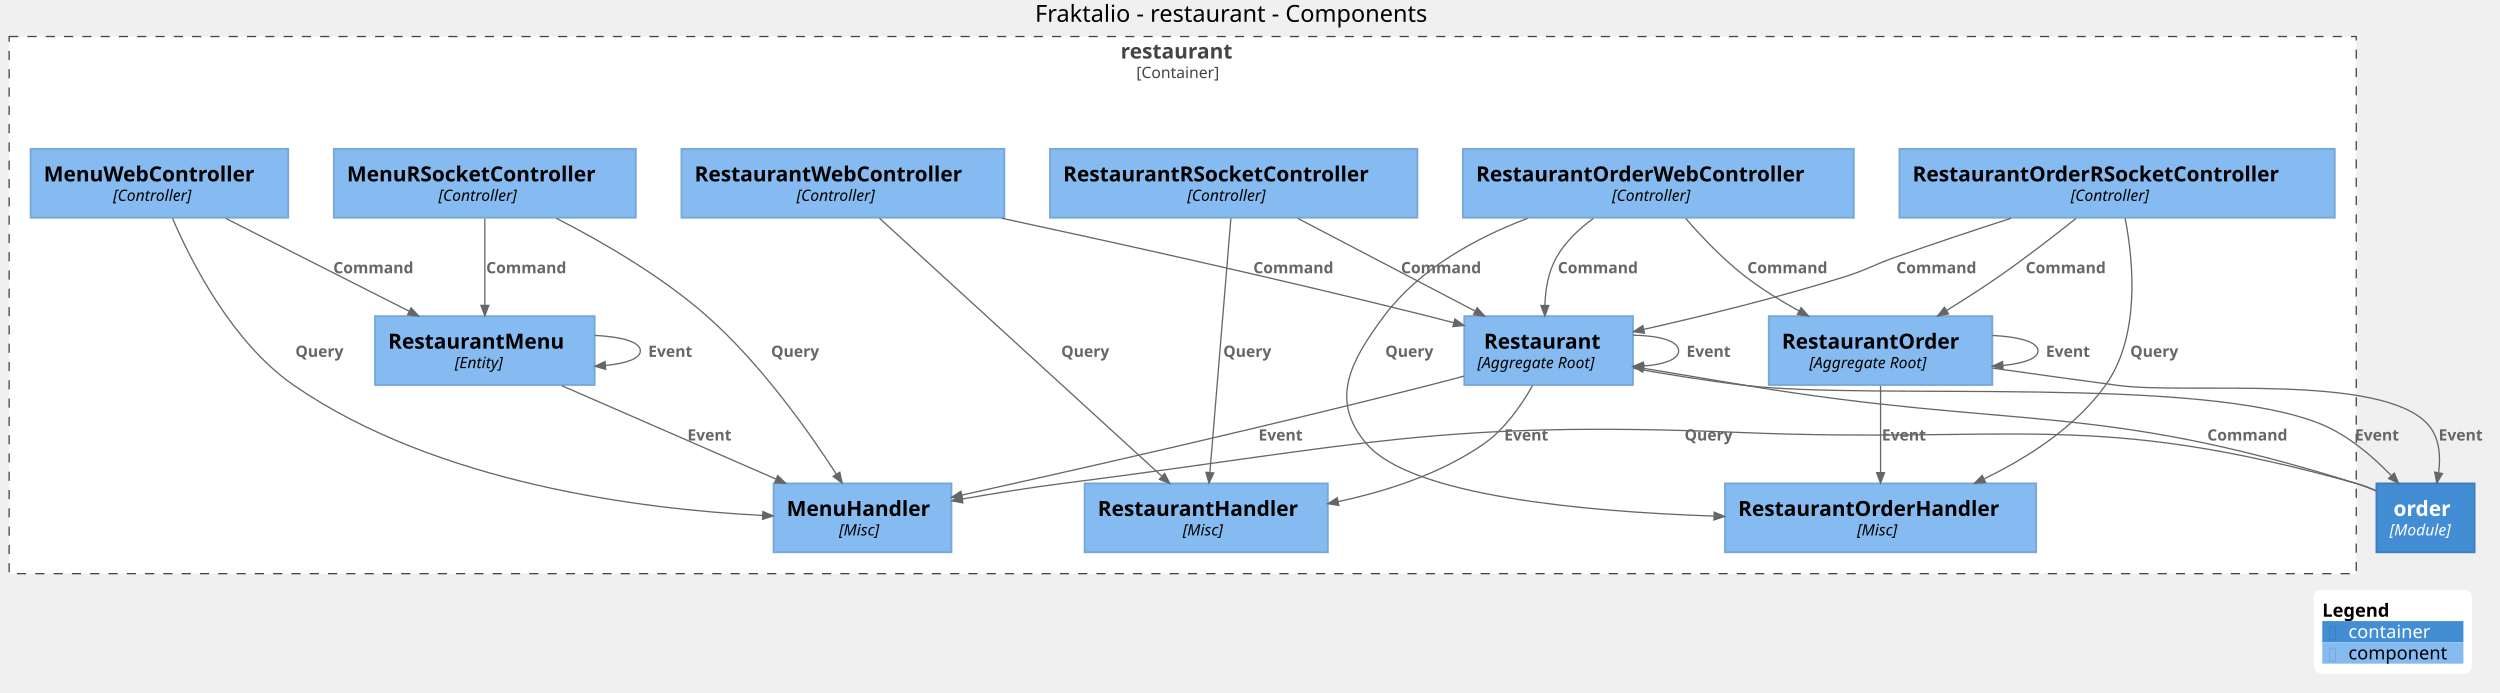
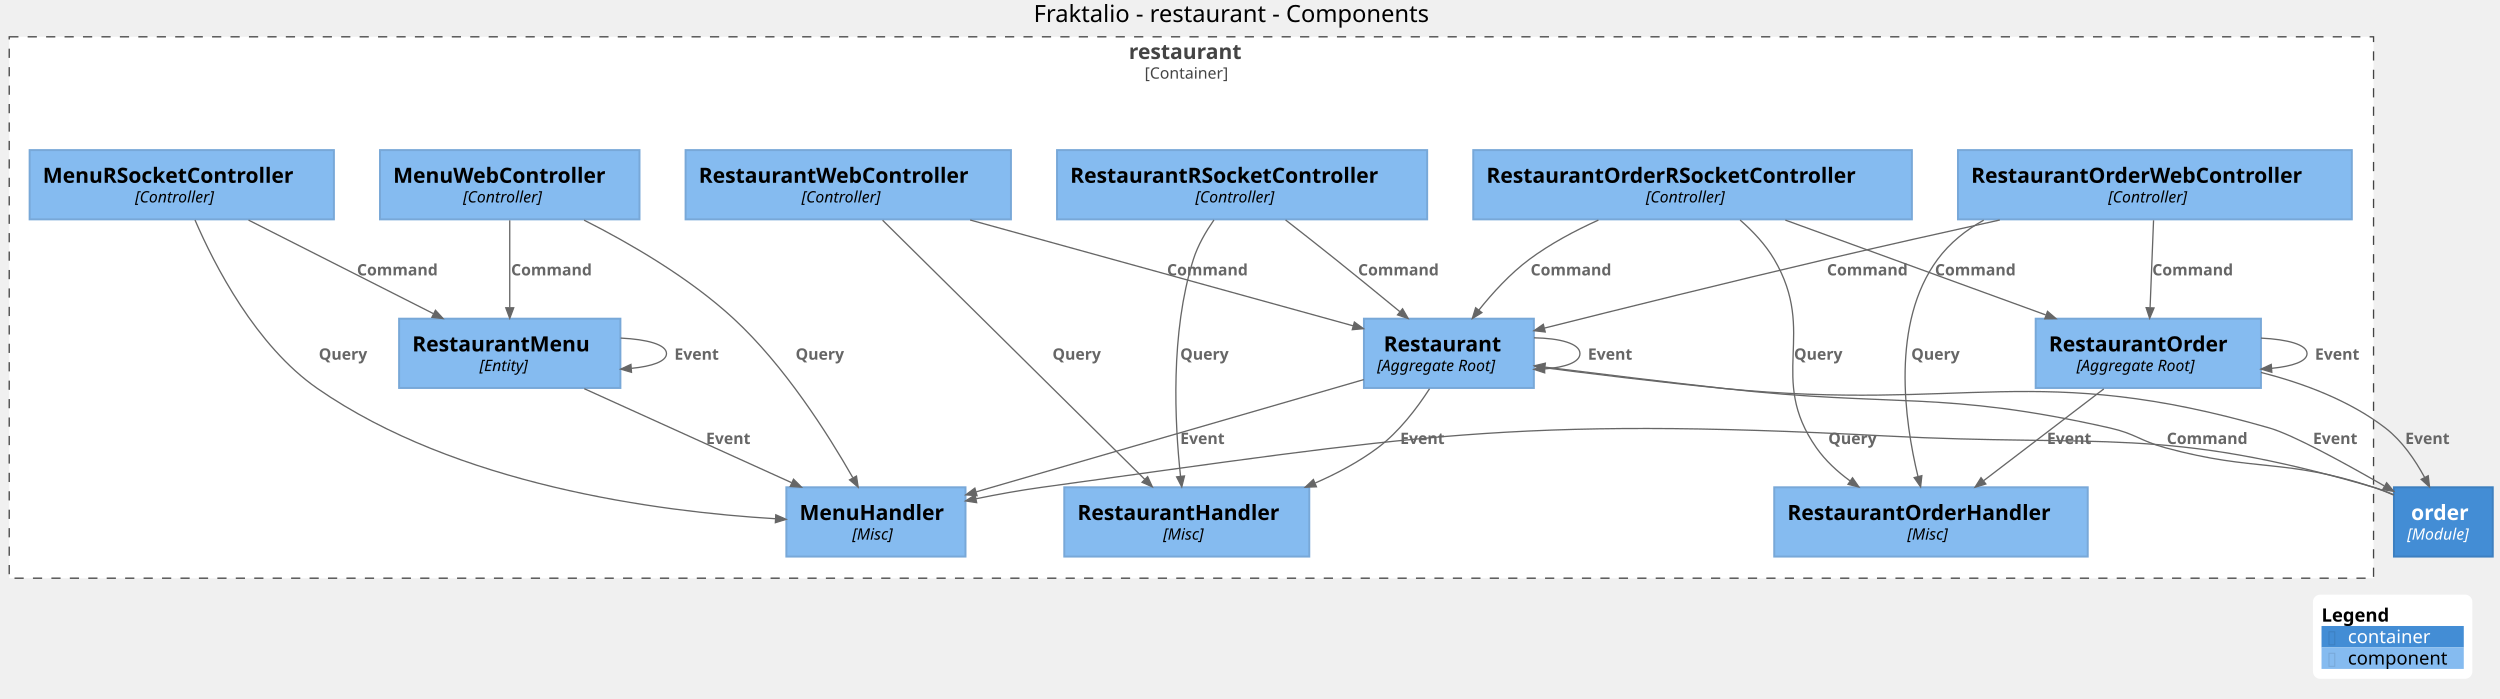
- <svg xmlns="http://www.w3.org/2000/svg" contentScriptType="application/ecmascript" contentStyleType="text/css" height="530px" preserveAspectRatio="none" style="width:1913px;height:530px;background:#FFFFFF;" version="1.1" viewBox="0 0 1913 530" width="1913px" zoomAndPan="magnify">
+ <svg xmlns="http://www.w3.org/2000/svg" contentScriptType="application/ecmascript" contentStyleType="text/css" height="530px" preserveAspectRatio="none" style="width:1898px;height:530px;background:#FFFFFF;" version="1.1" viewBox="0 0 1898 530" width="1898px" zoomAndPan="magnify">
  <defs />
  <g>
-     <text fill="#000000" font-family="sans-serif" font-size="18" lengthAdjust="spacing" textLength="316" x="792" y="16.708">Fraktalio - restaurant - Components</text>
-     <rect fill="#FFFFFF" height="411" style="stroke:#444444;stroke-width:1.0;stroke-dasharray:7.0,7.0;" width="1796" x="7" y="27.953" />
-     <text fill="#444444" font-family="sans-serif" font-size="16" font-weight="bold" lengthAdjust="spacing" textLength="95" x="857.5" y="44.805">restaurant</text>
-     <text fill="#444444" font-family="sans-serif" font-size="12" lengthAdjust="spacing" textLength="71" x="869.5" y="59.717">[Container]</text>
-     <rect fill="#85BBF0" height="52.594" style="stroke:#78A8D8;stroke-width:1.5;" width="171" x="1353.5" y="241.953" />
-     <text fill="#000000" font-family="sans-serif" font-size="16" font-weight="bold" lengthAdjust="spacing" textLength="151" x="1363.5" y="266.805">RestaurantOrder</text>
-     <text fill="#000000" font-family="sans-serif" font-size="12" font-style="italic" lengthAdjust="spacing" textLength="109" x="1384.5" y="281.717">[Aggregate Root]</text>
-     <rect fill="#85BBF0" height="52.594" style="stroke:#78A8D8;stroke-width:1.5;" width="238" x="1320" y="369.953" />
-     <text fill="#000000" font-family="sans-serif" font-size="16" font-weight="bold" lengthAdjust="spacing" textLength="218" x="1330" y="394.805">RestaurantOrderHandler</text>
-     <text fill="#000000" font-family="sans-serif" font-size="12" font-style="italic" lengthAdjust="spacing" textLength="36" x="1421" y="409.717">[Misc]</text>
-     <rect fill="#85BBF0" height="52.594" style="stroke:#78A8D8;stroke-width:1.5;" width="129" x="1120.5" y="241.953" />
-     <text fill="#000000" font-family="sans-serif" font-size="16" font-weight="bold" lengthAdjust="spacing" textLength="99" x="1135.5" y="266.805">Restaurant</text>
-     <text fill="#000000" font-family="sans-serif" font-size="12" font-style="italic" lengthAdjust="spacing" textLength="109" x="1130.5" y="281.717">[Aggregate Root]</text>
-     <rect fill="#85BBF0" height="52.594" style="stroke:#78A8D8;stroke-width:1.5;" width="186" x="830" y="369.953" />
-     <text fill="#000000" font-family="sans-serif" font-size="16" font-weight="bold" lengthAdjust="spacing" textLength="166" x="840" y="394.805">RestaurantHandler</text>
-     <text fill="#000000" font-family="sans-serif" font-size="12" font-style="italic" lengthAdjust="spacing" textLength="36" x="905" y="409.717">[Misc]</text>
-     <rect fill="#85BBF0" height="52.594" style="stroke:#78A8D8;stroke-width:1.5;" width="136" x="592" y="369.953" />
-     <text fill="#000000" font-family="sans-serif" font-size="16" font-weight="bold" lengthAdjust="spacing" textLength="116" x="602" y="394.805">MenuHandler</text>
-     <text fill="#000000" font-family="sans-serif" font-size="12" font-style="italic" lengthAdjust="spacing" textLength="36" x="642" y="409.717">[Misc]</text>
-     <rect fill="#85BBF0" height="52.594" style="stroke:#78A8D8;stroke-width:1.5;" width="168" x="287" y="241.953" />
-     <text fill="#000000" font-family="sans-serif" font-size="16" font-weight="bold" lengthAdjust="spacing" textLength="148" x="297" y="266.805">RestaurantMenu</text>
-     <text fill="#000000" font-family="sans-serif" font-size="12" font-style="italic" lengthAdjust="spacing" textLength="46" x="348" y="281.717">[Entity]</text>
-     <rect fill="#85BBF0" height="52.594" style="stroke:#78A8D8;stroke-width:1.5;" width="333" x="1453.5" y="113.953" />
-     <text fill="#000000" font-family="sans-serif" font-size="16" font-weight="bold" lengthAdjust="spacing" textLength="313" x="1463.5" y="138.805">RestaurantOrderRSocketController</text>
-     <text fill="#000000" font-family="sans-serif" font-size="12" font-style="italic" lengthAdjust="spacing" textLength="71" x="1584.5" y="153.717">[Controller]</text>
-     <rect fill="#85BBF0" height="52.594" style="stroke:#78A8D8;stroke-width:1.5;" width="299" x="1119.5" y="113.953" />
-     <text fill="#000000" font-family="sans-serif" font-size="16" font-weight="bold" lengthAdjust="spacing" textLength="279" x="1129.5" y="138.805">RestaurantOrderWebController</text>
-     <text fill="#000000" font-family="sans-serif" font-size="12" font-style="italic" lengthAdjust="spacing" textLength="71" x="1233.5" y="153.717">[Controller]</text>
-     <rect fill="#85BBF0" height="52.594" style="stroke:#78A8D8;stroke-width:1.5;" width="197" x="23.5" y="113.953" />
-     <text fill="#000000" font-family="sans-serif" font-size="16" font-weight="bold" lengthAdjust="spacing" textLength="177" x="33.5" y="138.805">MenuWebController</text>
-     <text fill="#000000" font-family="sans-serif" font-size="12" font-style="italic" lengthAdjust="spacing" textLength="71" x="86.5" y="153.717">[Controller]</text>
-     <rect fill="#85BBF0" height="52.594" style="stroke:#78A8D8;stroke-width:1.5;" width="231" x="255.5" y="113.953" />
-     <text fill="#000000" font-family="sans-serif" font-size="16" font-weight="bold" lengthAdjust="spacing" textLength="211" x="265.5" y="138.805">MenuRSocketController</text>
-     <text fill="#000000" font-family="sans-serif" font-size="12" font-style="italic" lengthAdjust="spacing" textLength="71" x="335.5" y="153.717">[Controller]</text>
-     <rect fill="#85BBF0" height="52.594" style="stroke:#78A8D8;stroke-width:1.5;" width="281" x="803.5" y="113.953" />
-     <text fill="#000000" font-family="sans-serif" font-size="16" font-weight="bold" lengthAdjust="spacing" textLength="261" x="813.5" y="138.805">RestaurantRSocketController</text>
-     <text fill="#000000" font-family="sans-serif" font-size="12" font-style="italic" lengthAdjust="spacing" textLength="71" x="908.5" y="153.717">[Controller]</text>
-     <rect fill="#85BBF0" height="52.594" style="stroke:#78A8D8;stroke-width:1.5;" width="247" x="521.5" y="113.953" />
-     <text fill="#000000" font-family="sans-serif" font-size="16" font-weight="bold" lengthAdjust="spacing" textLength="227" x="531.5" y="138.805">RestaurantWebController</text>
-     <text fill="#000000" font-family="sans-serif" font-size="12" font-style="italic" lengthAdjust="spacing" textLength="71" x="609.5" y="153.717">[Controller]</text>
-     <rect fill="#438DD5" height="52.594" style="stroke:#3C7FC0;stroke-width:1.5;" width="75" x="1818.5" y="369.953" />
-     <text fill="#FFFFFF" font-family="sans-serif" font-size="16" font-weight="bold" lengthAdjust="spacing" textLength="49" x="1831.5" y="394.805">order</text>
-     <text fill="#FFFFFF" font-family="sans-serif" font-size="12" font-style="italic" lengthAdjust="spacing" textLength="55" x="1828.5" y="409.717">[Module]</text>
-     <path d="M1524.61,281.683 C1555.03,285.973 1589.53,290.753 1621,294.953 C1673.62,301.973 1822.9,285.123 1858,324.953 C1866.63,334.753 1867.73,348.613 1866.06,361.463 " fill="none" id="Fraktalio.restaurant.RestaurantOrder-to-Fraktalio.order" style="stroke:#666666;stroke-width:1.0;" />
-     <polygon fill="#666666" points="1864.63,369.703,1868.969,362.343,1863.06,361.305,1864.63,369.703" style="stroke:#666666;stroke-width:1.0;" />
-     <text fill="#666666" font-family="sans-serif" font-size="12" font-weight="bold" lengthAdjust="spacing" textLength="39" x="1866" y="337.092">Event</text>
-     <path d="M1524.56,256.693 C1544.67,257.653 1559.5,261.573 1559.5,268.453 C1559.5,274.363 1548.55,278.083 1532.71,279.633 " fill="none" id="Fraktalio.restaurant.RestaurantOrder-to-Fraktalio.restaurant.RestaurantOrder" style="stroke:#666666;stroke-width:1.0;" />
-     <polygon fill="#666666" points="1524.56,280.213,1532.754,282.633,1532.325,276.649,1524.56,280.213" style="stroke:#666666;stroke-width:1.0;" />
-     <text fill="#666666" font-family="sans-serif" font-size="12" font-weight="bold" lengthAdjust="spacing" textLength="39" x="1565.5" y="273.092">Event</text>
-     <path d="M1439,295.253 C1439,314.363 1439,340.593 1439,361.413 " fill="none" id="Fraktalio.restaurant.RestaurantOrder-to-Fraktalio.restaurant.RestaurantOrderHandler" style="stroke:#666666;stroke-width:1.0;" />
-     <polygon fill="#666666" points="1439,369.683,1442,361.683,1436,361.683,1439,369.683" style="stroke:#666666;stroke-width:1.0;" />
-     <text fill="#666666" font-family="sans-serif" font-size="12" font-weight="bold" lengthAdjust="spacing" textLength="39" x="1440" y="337.092">Event</text>
-     <path d="M1172.64,295.123 C1164.08,310.293 1151.29,328.683 1135,339.953 C1102.43,362.473 1061.29,375.863 1023.94,383.813 " fill="none" id="Fraktalio.restaurant.Restaurant-to-Fraktalio.restaurant.RestaurantHandler" style="stroke:#666666;stroke-width:1.0;" />
-     <polygon fill="#666666" points="1016.03,385.423,1024.468,386.764,1023.269,380.885,1016.03,385.423" style="stroke:#666666;stroke-width:1.0;" />
-     <text fill="#666666" font-family="sans-serif" font-size="12" font-weight="bold" lengthAdjust="spacing" textLength="39" x="1151" y="337.092">Event</text>
-     <path d="M1249.6,256.473 C1269.19,256.773 1284.5,260.763 1284.5,268.453 C1284.5,275.003 1273.4,278.863 1258,280.053 " fill="none" id="Fraktalio.restaurant.Restaurant-to-Fraktalio.restaurant.Restaurant" style="stroke:#666666;stroke-width:1.0;" />
-     <polygon fill="#666666" points="1249.6,280.433,1257.726,283.073,1257.458,277.079,1249.6,280.433" style="stroke:#666666;stroke-width:1.0;" />
-     <text fill="#666666" font-family="sans-serif" font-size="12" font-weight="bold" lengthAdjust="spacing" textLength="39" x="1290.5" y="273.092">Event</text>
-     <path d="M1120.25,287.773 C1111.12,290.243 1101.83,292.703 1093,294.953 C968.44,326.653 822.68,359.643 736.03,378.833 " fill="none" id="Fraktalio.restaurant.Restaurant-to-Fraktalio.restaurant.MenuHandler" style="stroke:#666666;stroke-width:1.0;" />
-     <polygon fill="#666666" points="728.09,380.583,736.549,381.784,735.253,375.926,728.09,380.583" style="stroke:#666666;stroke-width:1.0;" />
-     <text fill="#666666" font-family="sans-serif" font-size="12" font-weight="bold" lengthAdjust="spacing" textLength="39" x="963" y="337.092">Event</text>
-     <path d="M455.23,256.673 C475.22,257.623 490,261.543 490,268.453 C490,274.393 479.08,278.123 463.33,279.653 " fill="none" id="Fraktalio.restaurant.RestaurantMenu-to-Fraktalio.restaurant.RestaurantMenu" style="stroke:#666666;stroke-width:1.0;" />
-     <polygon fill="#666666" points="455.23,280.233,463.424,282.653,462.995,276.669,455.23,280.233" style="stroke:#666666;stroke-width:1.0;" />
-     <text fill="#666666" font-family="sans-serif" font-size="12" font-weight="bold" lengthAdjust="spacing" textLength="39" x="496" y="273.092">Event</text>
-     <path d="M429.83,295.103 C477.4,315.843 544.34,345.033 593.78,366.583 " fill="none" id="Fraktalio.restaurant.RestaurantMenu-to-Fraktalio.restaurant.MenuHandler" style="stroke:#666666;stroke-width:1.0;" />
-     <polygon fill="#666666" points="601.25,369.843,595.115,363.897,592.718,369.397,601.25,369.843" style="stroke:#666666;stroke-width:1.0;" />
-     <text fill="#666666" font-family="sans-serif" font-size="12" font-weight="bold" lengthAdjust="spacing" textLength="39" x="526" y="337.092">Event</text>
-     <path d="M1249.83,281.853 C1276.44,286.563 1307.62,291.603 1336,294.953 C1433.55,306.483 1686.46,286.863 1777,324.953 C1797.16,333.433 1815.65,349.263 1829.66,363.783 " fill="none" id="Fraktalio.restaurant.Restaurant-to-Fraktalio.order" style="stroke:#666666;stroke-width:1.0;" />
-     <polygon fill="#666666" points="1835.39,369.893,1832.122,361.999,1827.737,366.094,1835.39,369.893" style="stroke:#666666;stroke-width:1.0;" />
-     <text fill="#666666" font-family="sans-serif" font-size="12" font-weight="bold" lengthAdjust="spacing" textLength="39" x="1802" y="337.092">Event</text>
-     <path d="M1818.32,375.713 C1813.26,373.533 1808.07,371.543 1803,369.953 C1602.41,307.063 1543.42,329.123 1336,294.953 C1310.44,290.743 1282.45,286.043 1257.6,281.833 " fill="none" id="Fraktalio.order-to-Fraktalio.restaurant.Restaurant" style="stroke:#666666;stroke-width:1.0;" />
-     <polygon fill="#666666" points="1249.64,280.483,1257.023,284.784,1258.03,278.869,1249.64,280.483" style="stroke:#666666;stroke-width:1.0;" />
-     <text fill="#666666" font-family="sans-serif" font-size="12" font-weight="bold" lengthAdjust="spacing" textLength="69" x="1689" y="337.092">Command</text>
-     <path d="M1538.86,167.003 C1510.63,176.143 1478.82,186.713 1450,196.953 C1432.5,203.173 1428.72,206.393 1411,211.953 C1360.45,227.813 1302.39,241.983 1257.78,252.043 " fill="none" id="Fraktalio.restaurant.RestaurantOrderRSocketController-to-Fraktalio.restaurant.Restaurant" style="stroke:#666666;stroke-width:1.0;" />
-     <polygon fill="#666666" points="1249.89,253.803,1258.351,254.99,1257.045,249.134,1249.89,253.803" style="stroke:#666666;stroke-width:1.0;" />
-     <text fill="#666666" font-family="sans-serif" font-size="12" font-weight="bold" lengthAdjust="spacing" textLength="69" x="1451" y="209.092">Command</text>
-     <path d="M1219.24,167.113 C1208.19,175.173 1197.76,185.113 1191,196.953 C1184.77,207.873 1182.56,221.333 1182.15,233.563 " fill="none" id="Fraktalio.restaurant.RestaurantOrderWebController-to-Fraktalio.restaurant.Restaurant" style="stroke:#666666;stroke-width:1.0;" />
-     <polygon fill="#666666" points="1182.13,241.773,1185.144,233.779,1179.144,233.768,1182.13,241.773" style="stroke:#666666;stroke-width:1.0;" />
-     <text fill="#666666" font-family="sans-serif" font-size="12" font-weight="bold" lengthAdjust="spacing" textLength="69" x="1192" y="209.092">Command</text>
-     <path d="M1588.62,167.103 C1571.36,180.863 1549.37,197.843 1529,211.953 C1516.52,220.593 1502.72,229.443 1489.74,237.473 " fill="none" id="Fraktalio.restaurant.RestaurantOrderRSocketController-to-Fraktalio.restaurant.RestaurantOrder" style="stroke:#666666;stroke-width:1.0;" />
-     <polygon fill="#666666" points="1482.63,241.833,1491.017,240.202,1487.877,235.09,1482.63,241.833" style="stroke:#666666;stroke-width:1.0;" />
-     <text fill="#666666" font-family="sans-serif" font-size="12" font-weight="bold" lengthAdjust="spacing" textLength="69" x="1550" y="209.092">Command</text>
-     <path d="M1289.91,167.193 C1302.34,181.483 1318.96,198.933 1336,211.953 C1348.44,221.463 1362.72,230.273 1376.61,237.943 " fill="none" id="Fraktalio.restaurant.RestaurantOrderWebController-to-Fraktalio.restaurant.RestaurantOrder" style="stroke:#666666;stroke-width:1.0;" />
-     <polygon fill="#666666" points="1383.83,241.853,1378.23,235.401,1375.368,240.674,1383.83,241.853" style="stroke:#666666;stroke-width:1.0;" />
-     <text fill="#666666" font-family="sans-serif" font-size="12" font-weight="bold" lengthAdjust="spacing" textLength="69" x="1337" y="209.092">Command</text>
-     <path d="M172.69,167.103 C213.42,187.713 270.64,216.673 313.16,238.183 " fill="none" id="Fraktalio.restaurant.MenuWebController-to-Fraktalio.restaurant.RestaurantMenu" style="stroke:#666666;stroke-width:1.0;" />
-     <polygon fill="#666666" points="320.38,241.843,314.601,235.55,311.888,240.901,320.38,241.843" style="stroke:#666666;stroke-width:1.0;" />
-     <text fill="#666666" font-family="sans-serif" font-size="12" font-weight="bold" lengthAdjust="spacing" textLength="69" x="255" y="209.092">Command</text>
-     <path d="M371,167.253 C371,186.363 371,212.593 371,233.413 " fill="none" id="Fraktalio.restaurant.MenuRSocketController-to-Fraktalio.restaurant.RestaurantMenu" style="stroke:#666666;stroke-width:1.0;" />
-     <polygon fill="#666666" points="371,241.683,374,233.683,368,233.683,371,241.683" style="stroke:#666666;stroke-width:1.0;" />
-     <text fill="#666666" font-family="sans-serif" font-size="12" font-weight="bold" lengthAdjust="spacing" textLength="69" x="372" y="209.092">Command</text>
-     <path d="M993.06,167.103 C1032.4,187.673 1087.64,216.553 1128.76,238.053 " fill="none" id="Fraktalio.restaurant.RestaurantRSocketController-to-Fraktalio.restaurant.Restaurant" style="stroke:#666666;stroke-width:1.0;" />
-     <polygon fill="#666666" points="1136.01,241.843,1130.317,235.472,1127.532,240.786,1136.01,241.843" style="stroke:#666666;stroke-width:1.0;" />
-     <text fill="#666666" font-family="sans-serif" font-size="12" font-weight="bold" lengthAdjust="spacing" textLength="69" x="1072" y="209.092">Command</text>
-     <path d="M766.6,167.023 C856.93,186.433 983.01,214.393 1093,241.953 C1099.36,243.543 1105.94,245.253 1112.54,247.003 " fill="none" id="Fraktalio.restaurant.RestaurantWebController-to-Fraktalio.restaurant.Restaurant" style="stroke:#666666;stroke-width:1.0;" />
-     <polygon fill="#666666" points="1120.27,249.073,1113.319,244.104,1111.766,249.9,1120.27,249.073" style="stroke:#666666;stroke-width:1.0;" />
-     <text fill="#666666" font-family="sans-serif" font-size="12" font-weight="bold" lengthAdjust="spacing" textLength="69" x="959" y="209.092">Command</text>
-     <path d="M1168.99,167.023 C1128.83,182.293 1085.79,205.963 1059,241.953 C1032.76,277.193 1017.19,306.783 1046,339.953 C1080.04,379.143 1210.15,391.423 1311.45,394.903 " fill="none" id="Fraktalio.restaurant.RestaurantOrderWebController-to-Fraktalio.restaurant.RestaurantOrderHandler" style="stroke:#666666;stroke-width:1.0;" />
-     <polygon fill="#666666" points="1319.61,395.163,1311.71,391.908,1311.518,397.905,1319.61,395.163" style="stroke:#666666;stroke-width:1.0;" />
-     <text fill="#666666" font-family="sans-serif" font-size="12" font-weight="bold" lengthAdjust="spacing" textLength="42" x="1060" y="273.092">Query</text>
-     <path d="M941.87,167.203 C938.06,213.323 930.07,309.983 925.81,361.473 " fill="none" id="Fraktalio.restaurant.RestaurantRSocketController-to-Fraktalio.restaurant.RestaurantHandler" style="stroke:#666666;stroke-width:1.0;" />
-     <polygon fill="#666666" points="925.13,369.633,928.777,361.907,922.797,361.414,925.13,369.633" style="stroke:#666666;stroke-width:1.0;" />
-     <text fill="#666666" font-family="sans-serif" font-size="12" font-weight="bold" lengthAdjust="spacing" textLength="42" x="936" y="273.092">Query</text>
-     <path d="M672.93,166.973 C724.24,213.853 833.32,313.523 888.91,364.303 " fill="none" id="Fraktalio.restaurant.RestaurantWebController-to-Fraktalio.restaurant.RestaurantHandler" style="stroke:#666666;stroke-width:1.0;" />
-     <polygon fill="#666666" points="895.09,369.953,891.204,362.344,887.159,366.775,895.09,369.953" style="stroke:#666666;stroke-width:1.0;" />
-     <text fill="#666666" font-family="sans-serif" font-size="12" font-weight="bold" lengthAdjust="spacing" textLength="42" x="812" y="273.092">Query</text>
-     <path d="M1626.15,166.993 C1632.5,199.853 1638.06,257.203 1611,294.953 C1588.14,326.833 1551.78,350.193 1518.36,366.323 " fill="none" id="Fraktalio.restaurant.RestaurantOrderRSocketController-to-Fraktalio.restaurant.RestaurantOrderHandler" style="stroke:#666666;stroke-width:1.0;" />
-     <polygon fill="#666666" points="1510.83,369.863,1519.345,369.166,1516.787,363.738,1510.83,369.863" style="stroke:#666666;stroke-width:1.0;" />
-     <text fill="#666666" font-family="sans-serif" font-size="12" font-weight="bold" lengthAdjust="spacing" textLength="42" x="1630" y="273.092">Query</text>
-     <path d="M1818.49,375.533 C1813.4,373.343 1808.15,371.393 1803,369.953 C1600.74,313.293 1541.87,339.623 1332,330.953 C1100.88,321.403 1042.46,340.723 813,369.953 C788.01,373.133 760.88,377.523 736.5,381.813 " fill="none" id="Fraktalio.order-to-Fraktalio.restaurant.MenuHandler" style="stroke:#666666;stroke-width:1.0;" />
-     <polygon fill="#666666" points="728.35,383.263,736.752,384.816,735.701,378.909,728.35,383.263" style="stroke:#666666;stroke-width:1.0;" />
-     <text fill="#666666" font-family="sans-serif" font-size="12" font-weight="bold" lengthAdjust="spacing" textLength="42" x="1289" y="337.092">Query</text>
-     <path d="M132.01,167.073 C146.89,201.683 178.23,262.723 225,294.953 C333.88,369.993 490.83,389.653 583.42,394.413 " fill="none" id="Fraktalio.restaurant.MenuWebController-to-Fraktalio.restaurant.MenuHandler" style="stroke:#666666;stroke-width:1.0;" />
-     <polygon fill="#666666" points="591.63,394.803,583.784,391.421,583.495,397.414,591.63,394.803" style="stroke:#666666;stroke-width:1.0;" />
-     <text fill="#666666" font-family="sans-serif" font-size="12" font-weight="bold" lengthAdjust="spacing" textLength="42" x="226" y="273.092">Query</text>
-     <path d="M425.77,167.073 C460.91,185.063 506.28,211.343 541,241.953 C581.85,277.973 618.52,329.643 640.03,362.873 " fill="none" id="Fraktalio.restaurant.MenuRSocketController-to-Fraktalio.restaurant.MenuHandler" style="stroke:#666666;stroke-width:1.0;" />
-     <polygon fill="#666666" points="644.38,369.673,642.595,361.318,637.541,364.551,644.38,369.673" style="stroke:#666666;stroke-width:1.0;" />
-     <text fill="#666666" font-family="sans-serif" font-size="12" font-weight="bold" lengthAdjust="spacing" textLength="42" x="590" y="273.092">Query</text>
-     <rect fill="#FFFFFF" height="62.891" rx="5" ry="5" style="stroke:#FFFFFF;stroke-width:1.0;" width="120" x="1771" y="451.953" />
-     <rect height="16.297" style="stroke:none;stroke-width:1.0;fill:none;" width="108" x="1777" y="458.953" />
-     <text fill="#000000" font-family="sans-serif" font-size="14" font-weight="bold" lengthAdjust="spacing" textLength="59" x="1777" y="471.948">Legend</text>
-     <text fill="#FFFFFF" font-family="sans-serif" font-size="14" lengthAdjust="spacing" textLength="0" x="1840" y="471.948" />
-     <rect fill="#438DD5" height="16.297" style="stroke:none;stroke-width:1.0;" width="108" x="1777" y="475.25" />
-     <text fill="#3C7FC0" font-family="sans-serif" font-size="14" lengthAdjust="spacing" textLength="8" x="1781" y="488.245">▯</text>
-     <text fill="#FFFFFF" font-family="sans-serif" font-size="14" lengthAdjust="spacing" textLength="0" x="1793" y="488.245" />
-     <text fill="#FFFFFF" font-family="sans-serif" font-size="14" lengthAdjust="spacing" textLength="65" x="1797" y="488.245">container</text>
-     <text fill="#FFFFFF" font-family="sans-serif" font-size="14" lengthAdjust="spacing" textLength="0" x="1870" y="488.245" />
-     <rect fill="#85BBF0" height="16.297" style="stroke:none;stroke-width:1.0;" width="108" x="1777" y="491.547" />
-     <text fill="#78A8D8" font-family="sans-serif" font-size="14" lengthAdjust="spacing" textLength="8" x="1781" y="504.542">▯</text>
-     <text fill="#FFFFFF" font-family="sans-serif" font-size="14" lengthAdjust="spacing" textLength="0" x="1793" y="504.542" />
-     <text fill="#000000" font-family="sans-serif" font-size="14" lengthAdjust="spacing" textLength="80" x="1797" y="504.542">component</text>
-     <text fill="#FFFFFF" font-family="sans-serif" font-size="14" lengthAdjust="spacing" textLength="0" x="1885" y="504.542" />
-     <line style="stroke:#00000000;stroke-width:1.0;" x1="1777" x2="1885" y1="458.953" y2="458.953" />
-     <line style="stroke:#00000000;stroke-width:1.0;" x1="1777" x2="1885" y1="475.25" y2="475.25" />
-     <line style="stroke:#00000000;stroke-width:1.0;" x1="1777" x2="1885" y1="491.547" y2="491.547" />
-     <line style="stroke:#00000000;stroke-width:1.0;" x1="1777" x2="1885" y1="507.844" y2="507.844" />
-     <line style="stroke:#00000000;stroke-width:1.0;" x1="1777" x2="1777" y1="458.953" y2="507.844" />
-     <line style="stroke:#00000000;stroke-width:1.0;" x1="1885" x2="1885" y1="458.953" y2="507.844" />
+     <text fill="#000000" font-family="sans-serif" font-size="18" lengthAdjust="spacing" textLength="316" x="784.75" y="16.708">Fraktalio - restaurant - Components</text>
+     <rect fill="#FFFFFF" height="411" style="stroke:#444444;stroke-width:1.0;stroke-dasharray:7.0,7.0;" width="1795" x="7" y="27.953" />
+     <text fill="#444444" font-family="sans-serif" font-size="16" font-weight="bold" lengthAdjust="spacing" textLength="95" x="857" y="44.805">restaurant</text>
+     <text fill="#444444" font-family="sans-serif" font-size="12" lengthAdjust="spacing" textLength="71" x="869" y="59.717">[Container]</text>
+     <rect fill="#85BBF0" height="52.594" style="stroke:#78A8D8;stroke-width:1.5;" width="129" x="1035.5" y="241.953" />
+     <text fill="#000000" font-family="sans-serif" font-size="16" font-weight="bold" lengthAdjust="spacing" textLength="99" x="1050.5" y="266.805">Restaurant</text>
+     <text fill="#000000" font-family="sans-serif" font-size="12" font-style="italic" lengthAdjust="spacing" textLength="109" x="1045.5" y="281.717">[Aggregate Root]</text>
+     <rect fill="#85BBF0" height="52.594" style="stroke:#78A8D8;stroke-width:1.5;" width="186" x="808" y="369.953" />
+     <text fill="#000000" font-family="sans-serif" font-size="16" font-weight="bold" lengthAdjust="spacing" textLength="166" x="818" y="394.805">RestaurantHandler</text>
+     <text fill="#000000" font-family="sans-serif" font-size="12" font-style="italic" lengthAdjust="spacing" textLength="36" x="883" y="409.717">[Misc]</text>
+     <rect fill="#85BBF0" height="52.594" style="stroke:#78A8D8;stroke-width:1.5;" width="136" x="597" y="369.953" />
+     <text fill="#000000" font-family="sans-serif" font-size="16" font-weight="bold" lengthAdjust="spacing" textLength="116" x="607" y="394.805">MenuHandler</text>
+     <text fill="#000000" font-family="sans-serif" font-size="12" font-style="italic" lengthAdjust="spacing" textLength="36" x="647" y="409.717">[Misc]</text>
+     <rect fill="#85BBF0" height="52.594" style="stroke:#78A8D8;stroke-width:1.5;" width="168" x="303" y="241.953" />
+     <text fill="#000000" font-family="sans-serif" font-size="16" font-weight="bold" lengthAdjust="spacing" textLength="148" x="313" y="266.805">RestaurantMenu</text>
+     <text fill="#000000" font-family="sans-serif" font-size="12" font-style="italic" lengthAdjust="spacing" textLength="46" x="364" y="281.717">[Entity]</text>
+     <rect fill="#85BBF0" height="52.594" style="stroke:#78A8D8;stroke-width:1.5;" width="171" x="1545.5" y="241.953" />
+     <text fill="#000000" font-family="sans-serif" font-size="16" font-weight="bold" lengthAdjust="spacing" textLength="151" x="1555.5" y="266.805">RestaurantOrder</text>
+     <text fill="#000000" font-family="sans-serif" font-size="12" font-style="italic" lengthAdjust="spacing" textLength="109" x="1576.5" y="281.717">[Aggregate Root]</text>
+     <rect fill="#85BBF0" height="52.594" style="stroke:#78A8D8;stroke-width:1.5;" width="238" x="1347" y="369.953" />
+     <text fill="#000000" font-family="sans-serif" font-size="16" font-weight="bold" lengthAdjust="spacing" textLength="218" x="1357" y="394.805">RestaurantOrderHandler</text>
+     <text fill="#000000" font-family="sans-serif" font-size="12" font-style="italic" lengthAdjust="spacing" textLength="36" x="1448" y="409.717">[Misc]</text>
+     <rect fill="#85BBF0" height="52.594" style="stroke:#78A8D8;stroke-width:1.5;" width="333" x="1118.5" y="113.953" />
+     <text fill="#000000" font-family="sans-serif" font-size="16" font-weight="bold" lengthAdjust="spacing" textLength="313" x="1128.5" y="138.805">RestaurantOrderRSocketController</text>
+     <text fill="#000000" font-family="sans-serif" font-size="12" font-style="italic" lengthAdjust="spacing" textLength="71" x="1249.5" y="153.717">[Controller]</text>
+     <rect fill="#85BBF0" height="52.594" style="stroke:#78A8D8;stroke-width:1.5;" width="299" x="1486.5" y="113.953" />
+     <text fill="#000000" font-family="sans-serif" font-size="16" font-weight="bold" lengthAdjust="spacing" textLength="279" x="1496.5" y="138.805">RestaurantOrderWebController</text>
+     <text fill="#000000" font-family="sans-serif" font-size="12" font-style="italic" lengthAdjust="spacing" textLength="71" x="1600.5" y="153.717">[Controller]</text>
+     <rect fill="#85BBF0" height="52.594" style="stroke:#78A8D8;stroke-width:1.5;" width="231" x="22.5" y="113.953" />
+     <text fill="#000000" font-family="sans-serif" font-size="16" font-weight="bold" lengthAdjust="spacing" textLength="211" x="32.5" y="138.805">MenuRSocketController</text>
+     <text fill="#000000" font-family="sans-serif" font-size="12" font-style="italic" lengthAdjust="spacing" textLength="71" x="102.5" y="153.717">[Controller]</text>
+     <rect fill="#85BBF0" height="52.594" style="stroke:#78A8D8;stroke-width:1.5;" width="197" x="288.5" y="113.953" />
+     <text fill="#000000" font-family="sans-serif" font-size="16" font-weight="bold" lengthAdjust="spacing" textLength="177" x="298.5" y="138.805">MenuWebController</text>
+     <text fill="#000000" font-family="sans-serif" font-size="12" font-style="italic" lengthAdjust="spacing" textLength="71" x="351.5" y="153.717">[Controller]</text>
+     <rect fill="#85BBF0" height="52.594" style="stroke:#78A8D8;stroke-width:1.5;" width="281" x="802.5" y="113.953" />
+     <text fill="#000000" font-family="sans-serif" font-size="16" font-weight="bold" lengthAdjust="spacing" textLength="261" x="812.5" y="138.805">RestaurantRSocketController</text>
+     <text fill="#000000" font-family="sans-serif" font-size="12" font-style="italic" lengthAdjust="spacing" textLength="71" x="907.5" y="153.717">[Controller]</text>
+     <rect fill="#85BBF0" height="52.594" style="stroke:#78A8D8;stroke-width:1.5;" width="247" x="520.5" y="113.953" />
+     <text fill="#000000" font-family="sans-serif" font-size="16" font-weight="bold" lengthAdjust="spacing" textLength="227" x="530.5" y="138.805">RestaurantWebController</text>
+     <text fill="#000000" font-family="sans-serif" font-size="12" font-style="italic" lengthAdjust="spacing" textLength="71" x="608.5" y="153.717">[Controller]</text>
+     <rect fill="#438DD5" height="52.594" style="stroke:#3C7FC0;stroke-width:1.5;" width="75" x="1817.5" y="369.953" />
+     <text fill="#FFFFFF" font-family="sans-serif" font-size="16" font-weight="bold" lengthAdjust="spacing" textLength="49" x="1830.5" y="394.805">order</text>
+     <text fill="#FFFFFF" font-family="sans-serif" font-size="12" font-style="italic" lengthAdjust="spacing" textLength="55" x="1827.5" y="409.717">[Module]</text>
+     <path d="M1085.3,295.163 C1075.73,309.973 1062.06,327.963 1046,339.953 C1031.77,350.583 1015.25,359.413 998.57,366.673 " fill="none" id="Fraktalio.restaurant.Restaurant-to-Fraktalio.restaurant.RestaurantHandler" style="stroke:#666666;stroke-width:1.0;" />
+     <polygon fill="#666666" points="990.9,369.903,999.438,369.573,997.115,364.041,990.9,369.903" style="stroke:#666666;stroke-width:1.0;" />
+     <text fill="#666666" font-family="sans-serif" font-size="12" font-weight="bold" lengthAdjust="spacing" textLength="39" x="1063" y="337.092">Event</text>
+     <path d="M1164.6,256.473 C1184.19,256.773 1199.5,260.763 1199.5,268.453 C1199.5,275.003 1188.4,278.863 1173,280.053 " fill="none" id="Fraktalio.restaurant.Restaurant-to-Fraktalio.restaurant.Restaurant" style="stroke:#666666;stroke-width:1.0;" />
+     <polygon fill="#666666" points="1164.6,280.433,1172.726,283.073,1172.458,277.079,1164.6,280.433" style="stroke:#666666;stroke-width:1.0;" />
+     <text fill="#666666" font-family="sans-serif" font-size="12" font-weight="bold" lengthAdjust="spacing" textLength="39" x="1205.5" y="273.092">Event</text>
+     <path d="M1035.35,288.183 C956.82,310.923 824.54,349.243 741.15,373.393 " fill="none" id="Fraktalio.restaurant.Restaurant-to-Fraktalio.restaurant.MenuHandler" style="stroke:#666666;stroke-width:1.0;" />
+     <polygon fill="#666666" points="733.24,375.683,741.758,376.351,740.097,370.586,733.24,375.683" style="stroke:#666666;stroke-width:1.0;" />
+     <text fill="#666666" font-family="sans-serif" font-size="12" font-weight="bold" lengthAdjust="spacing" textLength="39" x="896" y="337.092">Event</text>
+     <path d="M471.23,256.673 C491.22,257.623 506,261.543 506,268.453 C506,274.393 495.08,278.123 479.33,279.653 " fill="none" id="Fraktalio.restaurant.RestaurantMenu-to-Fraktalio.restaurant.RestaurantMenu" style="stroke:#666666;stroke-width:1.0;" />
+     <polygon fill="#666666" points="471.23,280.233,479.424,282.653,478.995,276.669,471.23,280.233" style="stroke:#666666;stroke-width:1.0;" />
+     <text fill="#666666" font-family="sans-serif" font-size="12" font-weight="bold" lengthAdjust="spacing" textLength="39" x="512" y="273.092">Event</text>
+     <path d="M443.59,295.103 C489.25,315.793 553.48,344.913 601.01,366.453 " fill="none" id="Fraktalio.restaurant.RestaurantMenu-to-Fraktalio.restaurant.MenuHandler" style="stroke:#666666;stroke-width:1.0;" />
+     <polygon fill="#666666" points="608.49,369.843,602.45,363.8,599.966,369.261,608.49,369.843" style="stroke:#666666;stroke-width:1.0;" />
+     <text fill="#666666" font-family="sans-serif" font-size="12" font-weight="bold" lengthAdjust="spacing" textLength="39" x="536" y="337.092">Event</text>
+     <path d="M1164.87,278.203 C1206.09,283.553 1260.61,290.253 1309,294.953 C1492.62,312.793 1545.78,273.713 1723,324.953 C1740.68,330.063 1779.2,351.103 1810.09,368.873 " fill="none" id="Fraktalio.restaurant.Restaurant-to-Fraktalio.order" style="stroke:#666666;stroke-width:1.0;" />
+     <polygon fill="#666666" points="1817.36,373.083,1811.932,366.485,1808.932,371.681,1817.36,373.083" style="stroke:#666666;stroke-width:1.0;" />
+     <text fill="#666666" font-family="sans-serif" font-size="12" font-weight="bold" lengthAdjust="spacing" textLength="39" x="1756" y="337.092">Event</text>
+     <path d="M1817.28,375.843 C1812.22,373.653 1807.04,371.613 1802,369.953 C1734.11,347.603 1712.98,358.693 1644,339.953 C1624.87,334.753 1621.33,329.323 1602,324.953 C1474.32,296.063 1439.09,309.543 1309,294.953 C1263.8,289.883 1213.16,283.713 1173.06,278.723 " fill="none" id="Fraktalio.order-to-Fraktalio.restaurant.Restaurant" style="stroke:#666666;stroke-width:1.0;" />
+     <polygon fill="#666666" points="1164.92,277.703,1172.483,281.679,1173.232,275.726,1164.92,277.703" style="stroke:#666666;stroke-width:1.0;" />
+     <text fill="#666666" font-family="sans-serif" font-size="12" font-weight="bold" lengthAdjust="spacing" textLength="69" x="1645" y="337.092">Command</text>
+     <path d="M1716.6,282.743 C1748.62,290.913 1783.79,304.013 1811,324.953 C1823.64,334.683 1833.56,349.153 1840.77,362.453 " fill="none" id="Fraktalio.restaurant.RestaurantOrder-to-Fraktalio.order" style="stroke:#666666;stroke-width:1.0;" />
+     <polygon fill="#666666" points="1844.49,369.683,1843.501,361.197,1838.164,363.94,1844.49,369.683" style="stroke:#666666;stroke-width:1.0;" />
+     <text fill="#666666" font-family="sans-serif" font-size="12" font-weight="bold" lengthAdjust="spacing" textLength="39" x="1826" y="337.092">Event</text>
+     <path d="M1716.56,256.693 C1736.67,257.653 1751.5,261.573 1751.5,268.453 C1751.5,274.363 1740.55,278.083 1724.71,279.633 " fill="none" id="Fraktalio.restaurant.RestaurantOrder-to-Fraktalio.restaurant.RestaurantOrder" style="stroke:#666666;stroke-width:1.0;" />
+     <polygon fill="#666666" points="1716.56,280.213,1724.754,282.633,1724.325,276.649,1716.56,280.213" style="stroke:#666666;stroke-width:1.0;" />
+     <text fill="#666666" font-family="sans-serif" font-size="12" font-weight="bold" lengthAdjust="spacing" textLength="39" x="1757.5" y="273.092">Event</text>
+     <path d="M1597.21,295.253 C1570.76,315.453 1533.91,343.593 1505.99,364.913 " fill="none" id="Fraktalio.restaurant.RestaurantOrder-to-Fraktalio.restaurant.RestaurantOrderHandler" style="stroke:#666666;stroke-width:1.0;" />
+     <polygon fill="#666666" points="1499.46,369.903,1507.638,367.43,1503.995,362.662,1499.46,369.903" style="stroke:#666666;stroke-width:1.0;" />
+     <text fill="#666666" font-family="sans-serif" font-size="12" font-weight="bold" lengthAdjust="spacing" textLength="39" x="1554" y="337.092">Event</text>
+     <path d="M1355.44,167.103 C1412.83,188.003 1493.79,217.483 1553.1,239.083 " fill="none" id="Fraktalio.restaurant.RestaurantOrderRSocketController-to-Fraktalio.restaurant.RestaurantOrder" style="stroke:#666666;stroke-width:1.0;" />
+     <polygon fill="#666666" points="1560.96,241.943,1554.474,236.382,1552.416,242.018,1560.96,241.943" style="stroke:#666666;stroke-width:1.0;" />
+     <text fill="#666666" font-family="sans-serif" font-size="12" font-weight="bold" lengthAdjust="spacing" textLength="69" x="1469" y="209.092">Command</text>
+     <path d="M1634.98,167.253 C1634.22,186.363 1633.18,212.593 1632.35,233.413 " fill="none" id="Fraktalio.restaurant.RestaurantOrderWebController-to-Fraktalio.restaurant.RestaurantOrder" style="stroke:#666666;stroke-width:1.0;" />
+     <polygon fill="#666666" points="1632.02,241.683,1635.332,233.807,1629.336,233.571,1632.02,241.683" style="stroke:#666666;stroke-width:1.0;" />
+     <text fill="#666666" font-family="sans-serif" font-size="12" font-weight="bold" lengthAdjust="spacing" textLength="69" x="1634" y="209.092">Command</text>
+     <path d="M1213.5,167.093 C1195.49,175.213 1176.81,185.203 1161,196.953 C1146.6,207.653 1133.23,222.313 1122.7,235.483 " fill="none" id="Fraktalio.restaurant.RestaurantOrderRSocketController-to-Fraktalio.restaurant.Restaurant" style="stroke:#666666;stroke-width:1.0;" />
+     <polygon fill="#666666" points="1117.77,241.813,1125.051,237.342,1120.316,233.657,1117.77,241.813" style="stroke:#666666;stroke-width:1.0;" />
+     <text fill="#666666" font-family="sans-serif" font-size="12" font-weight="bold" lengthAdjust="spacing" textLength="69" x="1162" y="209.092">Command</text>
+     <path d="M1518.23,167.003 C1476.43,176.233 1429.07,186.863 1386,196.953 C1313.24,213.993 1230.36,234.553 1172.62,249.063 " fill="none" id="Fraktalio.restaurant.RestaurantOrderWebController-to-Fraktalio.restaurant.Restaurant" style="stroke:#666666;stroke-width:1.0;" />
+     <polygon fill="#666666" points="1164.64,251.063,1173.129,252.033,1171.674,246.212,1164.64,251.063" style="stroke:#666666;stroke-width:1.0;" />
+     <text fill="#666666" font-family="sans-serif" font-size="12" font-weight="bold" lengthAdjust="spacing" textLength="69" x="1387" y="209.092">Command</text>
+     <path d="M188.69,167.103 C229.42,187.713 286.64,216.673 329.16,238.183 " fill="none" id="Fraktalio.restaurant.MenuRSocketController-to-Fraktalio.restaurant.RestaurantMenu" style="stroke:#666666;stroke-width:1.0;" />
+     <polygon fill="#666666" points="336.38,241.843,330.601,235.55,327.888,240.901,336.38,241.843" style="stroke:#666666;stroke-width:1.0;" />
+     <text fill="#666666" font-family="sans-serif" font-size="12" font-weight="bold" lengthAdjust="spacing" textLength="69" x="271" y="209.092">Command</text>
+     <path d="M387,167.253 C387,186.363 387,212.593 387,233.413 " fill="none" id="Fraktalio.restaurant.MenuWebController-to-Fraktalio.restaurant.RestaurantMenu" style="stroke:#666666;stroke-width:1.0;" />
+     <polygon fill="#666666" points="387,241.683,390,233.683,384,233.683,387,241.683" style="stroke:#666666;stroke-width:1.0;" />
+     <text fill="#666666" font-family="sans-serif" font-size="12" font-weight="bold" lengthAdjust="spacing" textLength="69" x="388" y="209.092">Command</text>
+     <path d="M976,166.993 C988.01,176.353 1001.66,187.073 1014,196.953 C1030.09,209.833 1047.71,224.233 1062.8,236.643 " fill="none" id="Fraktalio.restaurant.RestaurantRSocketController-to-Fraktalio.restaurant.Restaurant" style="stroke:#666666;stroke-width:1.0;" />
+     <polygon fill="#666666" points="1069.09,241.823,1064.816,234.425,1061.005,239.06,1069.09,241.823" style="stroke:#666666;stroke-width:1.0;" />
+     <text fill="#666666" font-family="sans-serif" font-size="12" font-weight="bold" lengthAdjust="spacing" textLength="69" x="1031" y="209.092">Command</text>
+     <path d="M736.55,167.023 C822.38,190.743 948.36,225.553 1027.21,247.343 " fill="none" id="Fraktalio.restaurant.RestaurantWebController-to-Fraktalio.restaurant.Restaurant" style="stroke:#666666;stroke-width:1.0;" />
+     <polygon fill="#666666" points="1035.16,249.533,1028.246,244.513,1026.65,250.297,1035.16,249.533" style="stroke:#666666;stroke-width:1.0;" />
+     <text fill="#666666" font-family="sans-serif" font-size="12" font-weight="bold" lengthAdjust="spacing" textLength="69" x="886" y="209.092">Command</text>
+     <path d="M921.64,166.973 C915.4,175.903 909.36,186.353 906,196.953 C888.42,252.493 891.87,321.193 896.25,361.493 " fill="none" id="Fraktalio.restaurant.RestaurantRSocketController-to-Fraktalio.restaurant.RestaurantHandler" style="stroke:#666666;stroke-width:1.0;" />
+     <polygon fill="#666666" points="897.19,369.643,899.255,361.353,893.295,362.039,897.19,369.643" style="stroke:#666666;stroke-width:1.0;" />
+     <text fill="#666666" font-family="sans-serif" font-size="12" font-weight="bold" lengthAdjust="spacing" textLength="42" x="896" y="273.092">Query</text>
+     <path d="M670.06,167.203 C717.49,214.083 817.76,313.183 869.16,363.983 " fill="none" id="Fraktalio.restaurant.RestaurantWebController-to-Fraktalio.restaurant.RestaurantHandler" style="stroke:#666666;stroke-width:1.0;" />
+     <polygon fill="#666666" points="874.87,369.633,871.276,361.882,867.065,366.157,874.87,369.633" style="stroke:#666666;stroke-width:1.0;" />
+     <text fill="#666666" font-family="sans-serif" font-size="12" font-weight="bold" lengthAdjust="spacing" textLength="42" x="799" y="273.092">Query</text>
+     <path d="M1506.04,167.143 C1492.44,174.703 1480.24,184.433 1471,196.953 C1435.52,245.033 1445.79,319.003 1456.13,361.763 " fill="none" id="Fraktalio.restaurant.RestaurantOrderWebController-to-Fraktalio.restaurant.RestaurantOrderHandler" style="stroke:#666666;stroke-width:1.0;" />
+     <polygon fill="#666666" points="1458.11,369.623,1459.062,361.132,1453.244,362.6,1458.11,369.623" style="stroke:#666666;stroke-width:1.0;" />
+     <text fill="#666666" font-family="sans-serif" font-size="12" font-weight="bold" lengthAdjust="spacing" textLength="42" x="1451" y="273.092">Query</text>
+     <path d="M1321.1,167.053 C1330.81,175.553 1340.42,185.733 1347,196.953 C1379.95,253.133 1341.61,286.633 1379,339.953 C1385.77,349.603 1394.81,357.963 1404.5,365.053 " fill="none" id="Fraktalio.restaurant.RestaurantOrderRSocketController-to-Fraktalio.restaurant.RestaurantOrderHandler" style="stroke:#666666;stroke-width:1.0;" />
+     <polygon fill="#666666" points="1411.3,369.763,1406.428,362.744,1403.014,367.678,1411.3,369.763" style="stroke:#666666;stroke-width:1.0;" />
+     <text fill="#666666" font-family="sans-serif" font-size="12" font-weight="bold" lengthAdjust="spacing" textLength="42" x="1362" y="273.092">Query</text>
+     <path d="M148.04,167.033 C162.95,201.593 194.32,262.583 241,294.953 C346.46,368.073 498.32,388.413 588.79,393.823 " fill="none" id="Fraktalio.restaurant.MenuRSocketController-to-Fraktalio.restaurant.MenuHandler" style="stroke:#666666;stroke-width:1.0;" />
+     <polygon fill="#666666" points="596.81,394.273,588.988,390.835,588.656,396.826,596.81,394.273" style="stroke:#666666;stroke-width:1.0;" />
+     <text fill="#666666" font-family="sans-serif" font-size="12" font-weight="bold" lengthAdjust="spacing" textLength="42" x="242" y="273.092">Query</text>
+     <path d="M443.43,167.133 C478.59,184.903 523.38,210.893 557,241.953 C595.61,277.613 628.44,329.283 647.45,362.623 " fill="none" id="Fraktalio.restaurant.MenuWebController-to-Fraktalio.restaurant.MenuHandler" style="stroke:#666666;stroke-width:1.0;" />
+     <polygon fill="#666666" points="651.52,369.853,650.219,361.409,644.987,364.346,651.52,369.853" style="stroke:#666666;stroke-width:1.0;" />
+     <text fill="#666666" font-family="sans-serif" font-size="12" font-weight="bold" lengthAdjust="spacing" textLength="42" x="604" y="273.092">Query</text>
+     <path d="M1817.45,375.643 C1812.37,373.433 1807.13,371.453 1802,369.953 C1642.85,323.463 1596.57,339.633 1431,330.953 C1146.42,316.033 1073.33,331.223 791,369.953 C774.73,372.183 757.42,375.323 741,378.653 " fill="none" id="Fraktalio.order-to-Fraktalio.restaurant.MenuHandler" style="stroke:#666666;stroke-width:1.0;" />
+     <polygon fill="#666666" points="733.03,380.303,741.473,381.611,740.251,375.737,733.03,380.303" style="stroke:#666666;stroke-width:1.0;" />
+     <text fill="#666666" font-family="sans-serif" font-size="12" font-weight="bold" lengthAdjust="spacing" textLength="42" x="1388" y="337.092">Query</text>
+     <rect fill="#FFFFFF" height="62.891" rx="5" ry="5" style="stroke:#FFFFFF;stroke-width:1.0;" width="120" x="1756.5" y="451.953" />
+     <rect height="16.297" style="stroke:none;stroke-width:1.0;fill:none;" width="108" x="1762.5" y="458.953" />
+     <text fill="#000000" font-family="sans-serif" font-size="14" font-weight="bold" lengthAdjust="spacing" textLength="59" x="1762.5" y="471.948">Legend</text>
+     <text fill="#FFFFFF" font-family="sans-serif" font-size="14" lengthAdjust="spacing" textLength="0" x="1825.5" y="471.948" />
+     <rect fill="#438DD5" height="16.297" style="stroke:none;stroke-width:1.0;" width="108" x="1762.5" y="475.25" />
+     <text fill="#3C7FC0" font-family="sans-serif" font-size="14" lengthAdjust="spacing" textLength="8" x="1766.5" y="488.245">▯</text>
+     <text fill="#FFFFFF" font-family="sans-serif" font-size="14" lengthAdjust="spacing" textLength="0" x="1778.5" y="488.245" />
+     <text fill="#FFFFFF" font-family="sans-serif" font-size="14" lengthAdjust="spacing" textLength="65" x="1782.5" y="488.245">container</text>
+     <text fill="#FFFFFF" font-family="sans-serif" font-size="14" lengthAdjust="spacing" textLength="0" x="1855.5" y="488.245" />
+     <rect fill="#85BBF0" height="16.297" style="stroke:none;stroke-width:1.0;" width="108" x="1762.5" y="491.547" />
+     <text fill="#78A8D8" font-family="sans-serif" font-size="14" lengthAdjust="spacing" textLength="8" x="1766.5" y="504.542">▯</text>
+     <text fill="#FFFFFF" font-family="sans-serif" font-size="14" lengthAdjust="spacing" textLength="0" x="1778.5" y="504.542" />
+     <text fill="#000000" font-family="sans-serif" font-size="14" lengthAdjust="spacing" textLength="80" x="1782.5" y="504.542">component</text>
+     <text fill="#FFFFFF" font-family="sans-serif" font-size="14" lengthAdjust="spacing" textLength="0" x="1870.5" y="504.542" />
+     <line style="stroke:#00000000;stroke-width:1.0;" x1="1762.5" x2="1870.5" y1="458.953" y2="458.953" />
+     <line style="stroke:#00000000;stroke-width:1.0;" x1="1762.5" x2="1870.5" y1="475.25" y2="475.25" />
+     <line style="stroke:#00000000;stroke-width:1.0;" x1="1762.5" x2="1870.5" y1="491.547" y2="491.547" />
+     <line style="stroke:#00000000;stroke-width:1.0;" x1="1762.5" x2="1870.5" y1="507.844" y2="507.844" />
+     <line style="stroke:#00000000;stroke-width:1.0;" x1="1762.5" x2="1762.5" y1="458.953" y2="507.844" />
+     <line style="stroke:#00000000;stroke-width:1.0;" x1="1870.5" x2="1870.5" y1="458.953" y2="507.844" />
  </g>
</svg>
